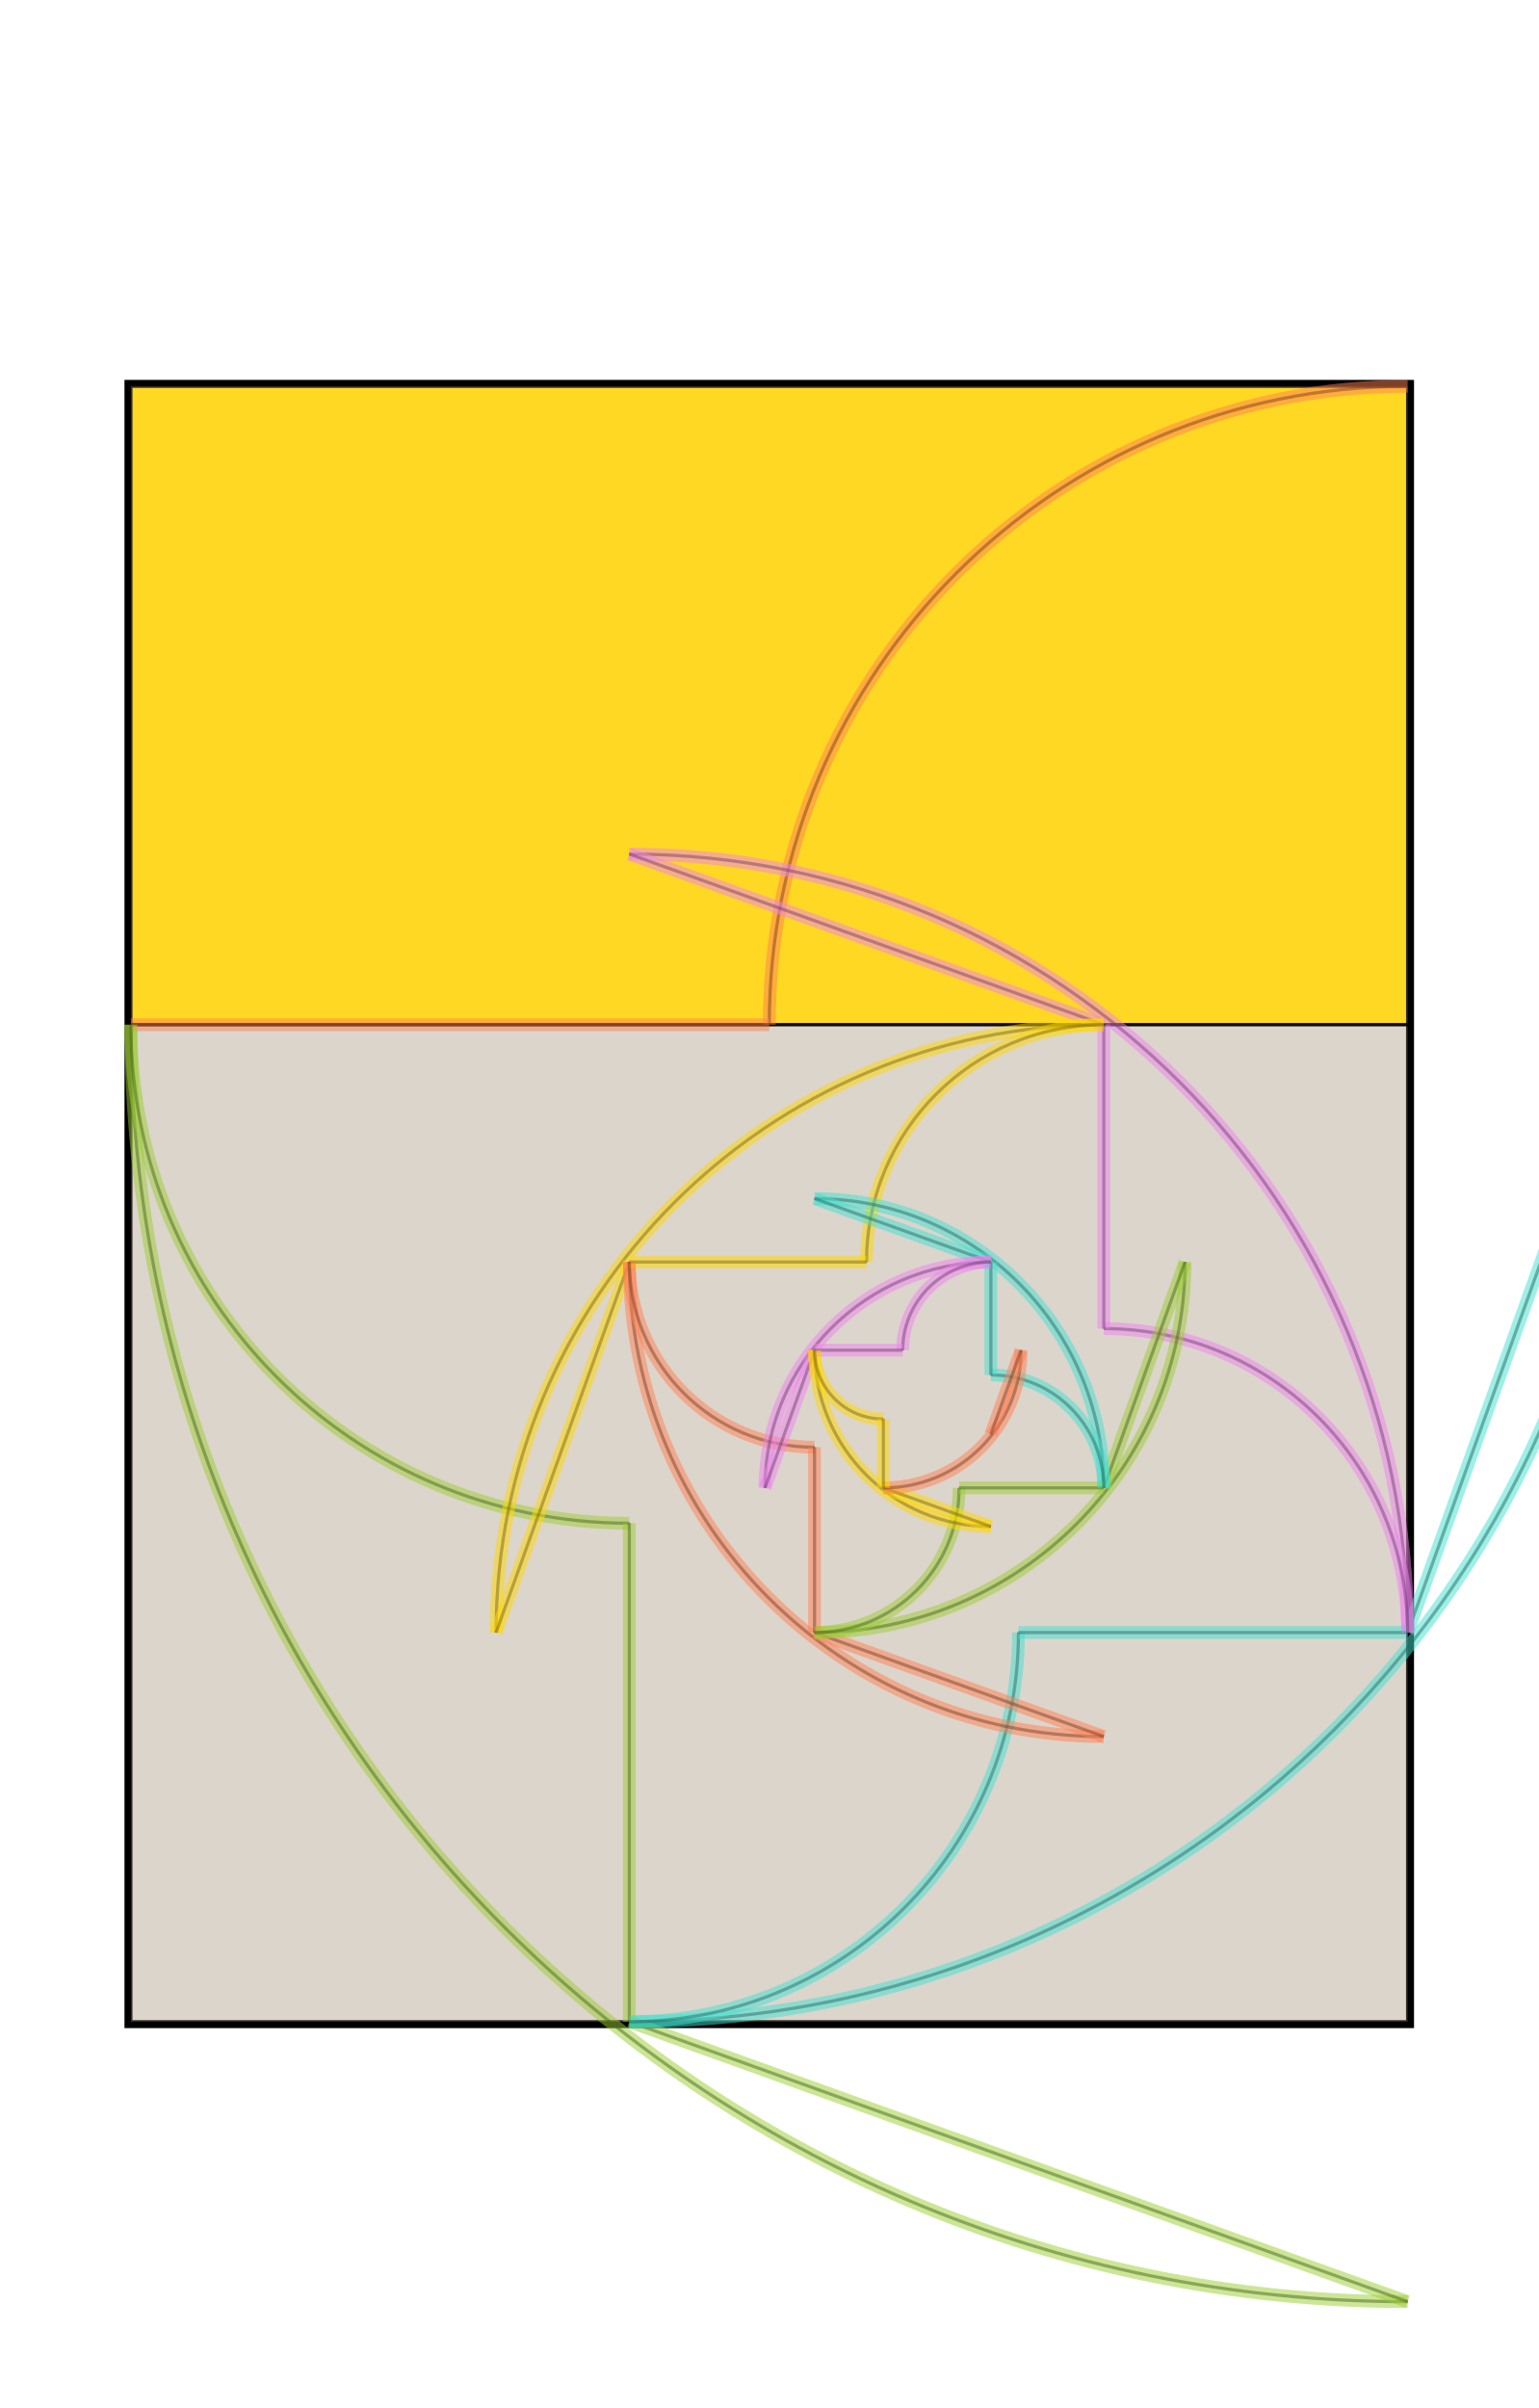
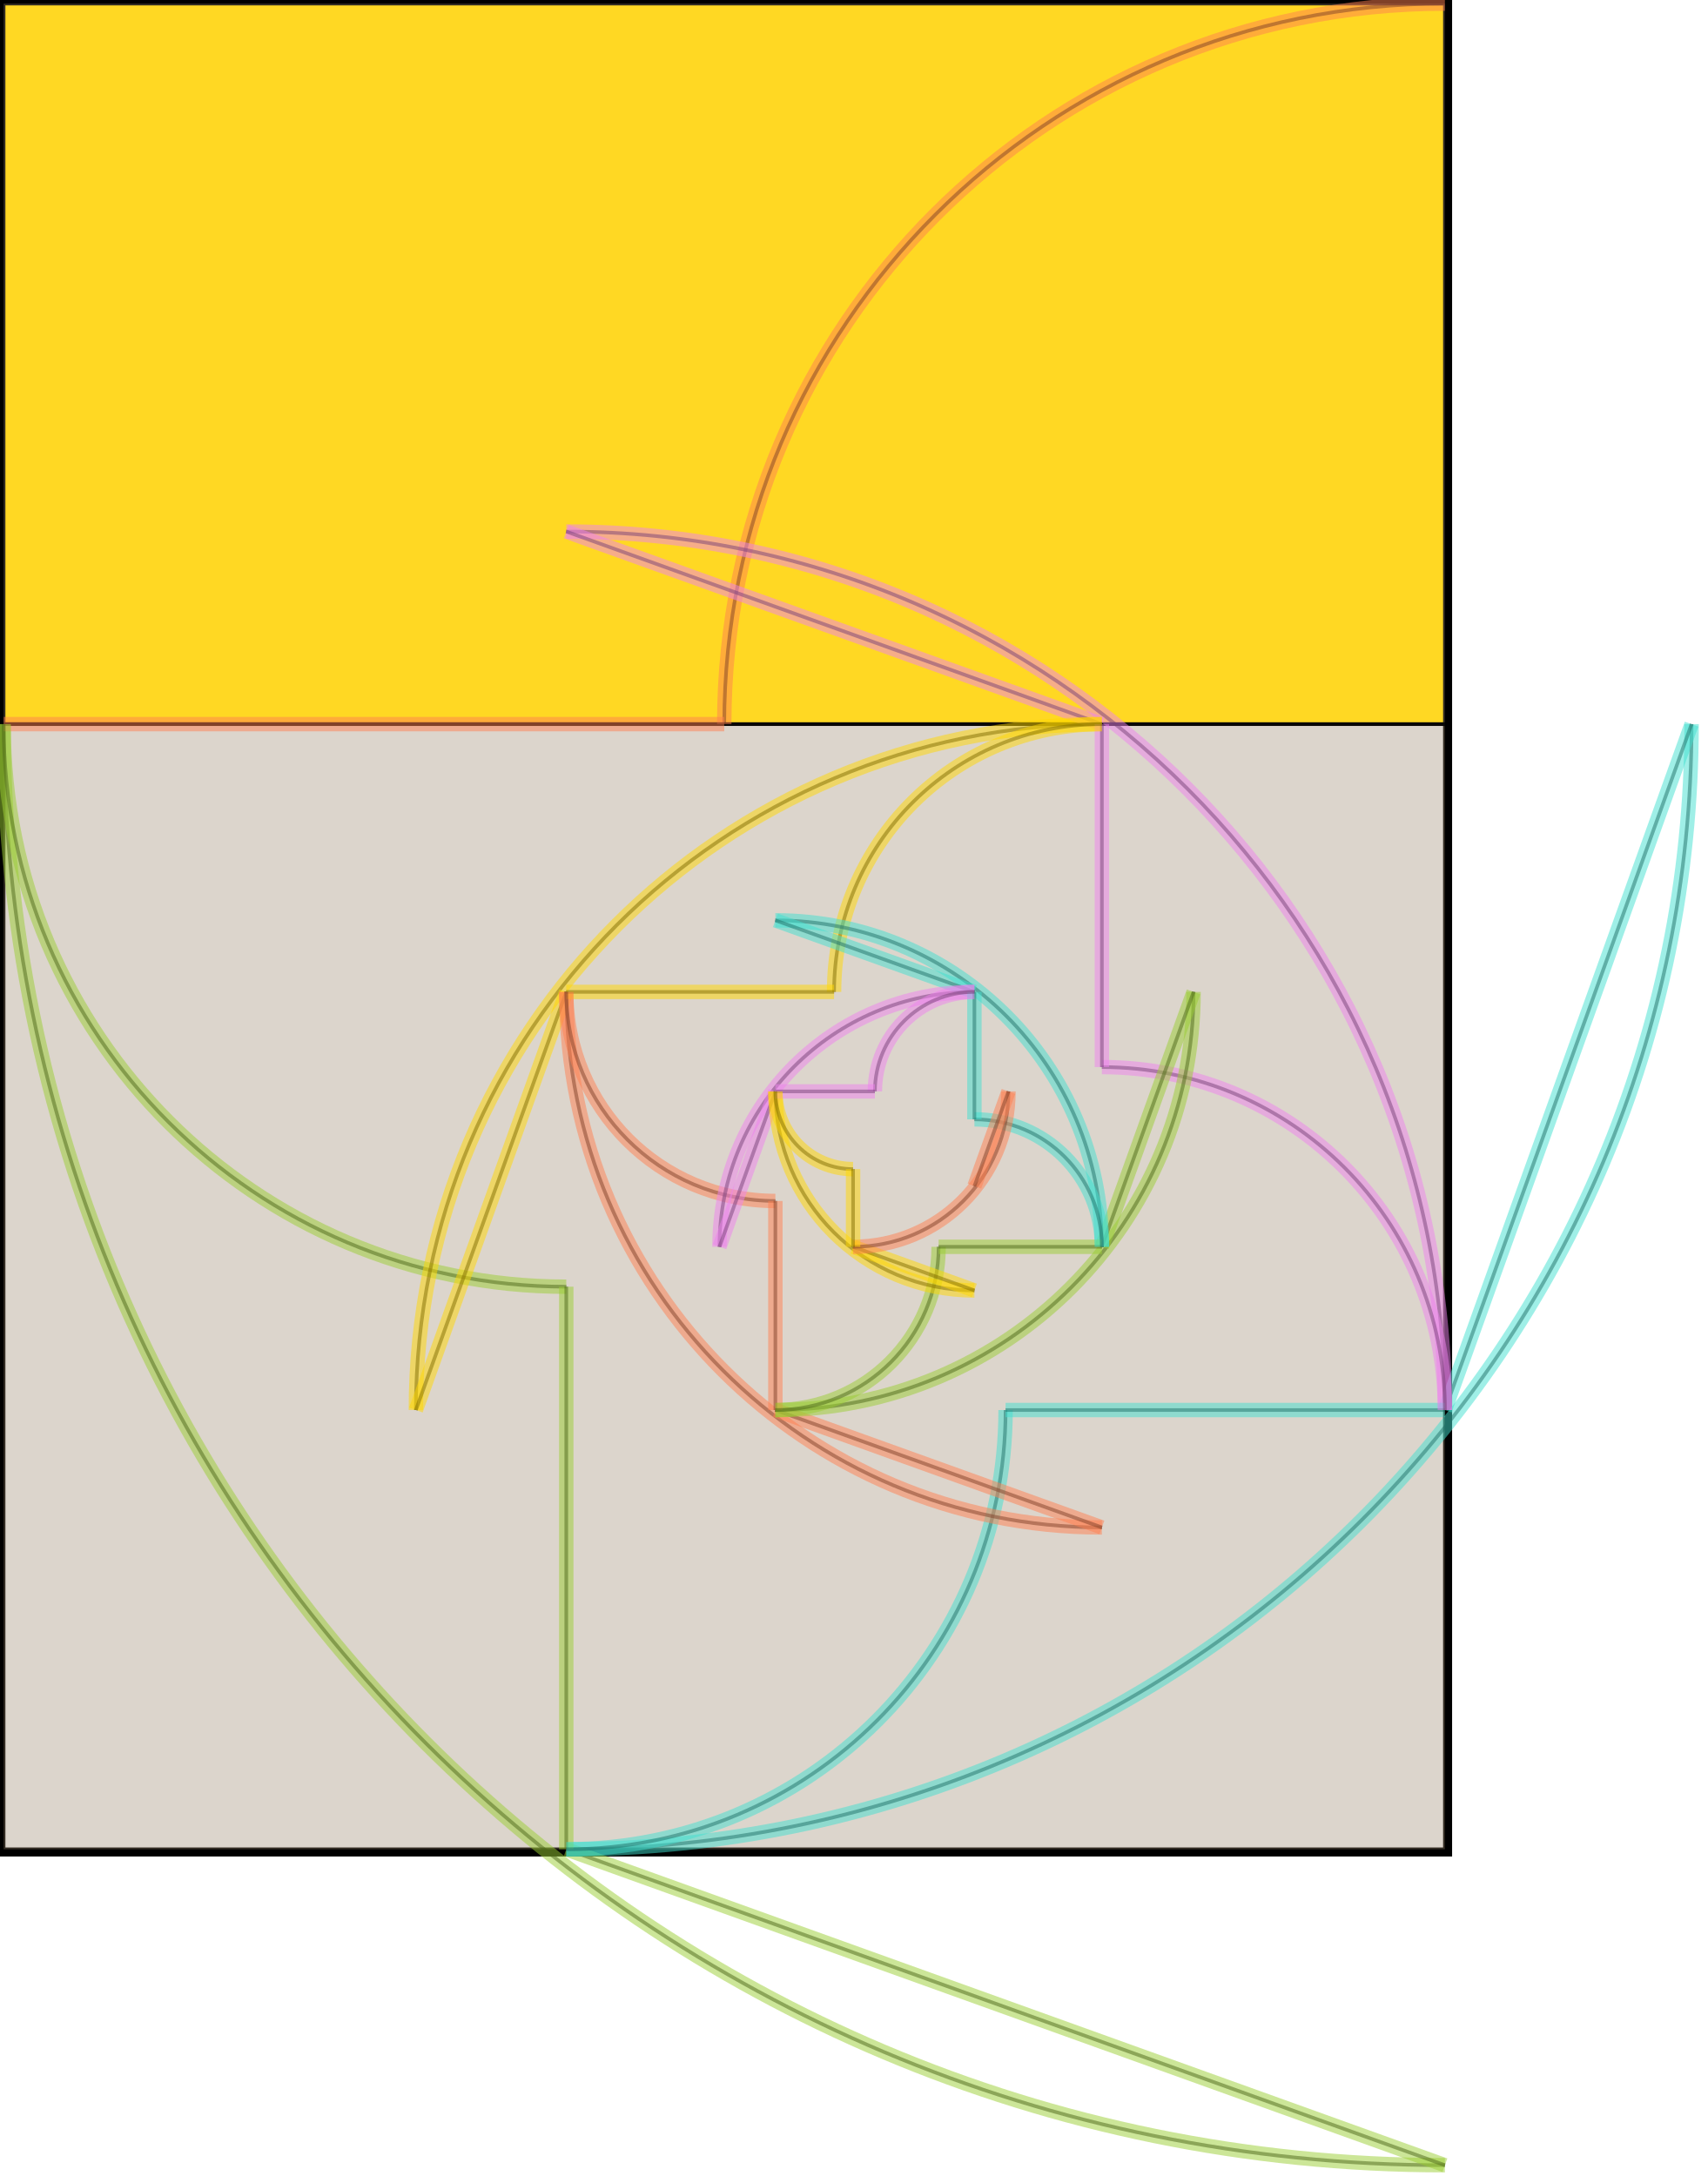
- <svg xmlns="http://www.w3.org/2000/svg" xmlns:xlink="http://www.w3.org/1999/xlink" version="1.1" viewBox="-20 -60 241 377.155" fill="none">
+ <svg xmlns="http://www.w3.org/2000/svg" xmlns:xlink="http://www.w3.org/1999/xlink" version="1.1" viewBox="0 0 237 302" fill="none">
  <rect id="rectangle0" width="201" height="257.155" x="0" y="0" fill="navajowhite" stroke="black" stroke-width="1" />
  <rect id="rectangle11" width="200" height="100" x="0.5" y="0.5" opacity=".8" fill="gold" stroke="black" stroke-width="0.5" />
  <rect id="rectangleCork" width="200" height="156.155" x="0.5" y="100.5" stroke="black" stroke-width="0.5" opacity=".8" fill="lightgrey" />
  <rect id="rectangle1" stroke="black" stroke-width="0.5" opacity=".8" fill="coral" />
  <rect id="rectangle2" stroke="black" stroke-width="0.5" opacity=".8" fill="yellowgreen" />
  <rect id="rectangle3" stroke="black" stroke-width="0.5" opacity=".8" fill="turquoise" />
  <rect id="rectangle4" stroke="black" stroke-width="0.5" opacity=".8" fill="violet" />
  <rect id="rectangle5" stroke="black" stroke-width="0.5" opacity=".8" fill="gold" />
  <rect id="rectangle6" stroke="black" stroke-width="0.5" opacity=".8" fill="coral" />
  <rect id="rectangle7" stroke="black" stroke-width="0.5" opacity=".8" fill="yellowgreen" />
  <rect id="rectangle8" stroke="black" stroke-width="0.5" opacity=".8" fill="turquoise" />
  <rect id="rectangle9" stroke="black" stroke-width="0.5" opacity=".8" fill="violet" />
  <rect id="rectangle10" stroke="black" stroke-width="0.5" opacity=".8" fill="gold" />
  <rect id="rectangle11" stroke="black" stroke-width="0.5" opacity=".8" fill="coral" />
  <rect id="rectangleInfinity" stroke="black" stroke-width="0.5" opacity=".8" fill="lightgrey" />
  <path id="rectangleInfinity1curve1in1" d="M 0.5 100.5    A 200 200    0, 0, 0 200.5 300.5" opacity="0.5" stroke-width="0.5" stroke="black" />
  <path id="rectangleInfinity1curve1" d="M 0.5 100.5    A 200 200    0, 0, 0 200.5 300.5" opacity="0.5" stroke-width="2" stroke="yellowgreen" />
  <path id="rectangleInfinity1line1in1" d="M 200.5 300.5    L 78.578 256.655" opacity="0.5" stroke-width="0.5" stroke="black" />
  <path id="rectangleInfinity1line1" d="M 200.5 300.5    L 78.578 256.655" opacity="0.5" stroke-width="2" stroke="yellowgreen" />
  <path id="rectangle1curve1in1" d="M 200.5 0.5    A 100 100    0, 0, 0 100.5 100.5" opacity="0.5" stroke-width="0.5" stroke="black" />
  <path id="rectangle1curve1" d="M 200.5 0.5    A 100 100    0, 0, 0 100.5 100.5" opacity="0.5" stroke-width="2" stroke="coral" />
  <path id="rectangle1line1in1" d="M 100.5 100.5    L 0.5 100.5" opacity="0.5" stroke-width="0.5" stroke="black" />
  <path id="rectangle1line1" d="M 100.5 100.5    L 0.5 100.5" opacity="0.5" stroke-width="2" stroke="coral" />
  <animate href="#rectangle1" attributeName="width" values="100" begin="rectangle11.click" fill="freeze" />
  <animate href="#rectangle1" attributeName="height" values="200" begin="rectangle11.click" fill="freeze" />
  <animateTransform xlink:href="#rectangle1" attributeName="transform" type="rotate" from="90" to="0" dur="0s" begin="rectangle11.click" fill="freeze" />
  <animateMotion href="#rectangle1" id="rectangle1animate1path1" path="M 200.5 0.5    A 100 100    0, 0, 0 100.5 100.5" rotate="auto-reverse" dur="2.5s" begin="rectangle11.click" fill="freeze" />
  <animateMotion href="#rectangle1" path="M 100.5 100.5    L 0.5 100.5" dur="2.5s" begin="rectangle1animate1path1.end" fill="freeze" />
  <animateTransform xlink:href="#rectangle1" attributeName="transform" type="rotate" from="0" to="-90" dur="0s" begin="rectangle1animate1path1.end" fill="freeze" />
  <animate href="#rectangle1" attributeName="width" from="100" to="78.078" dur="2.5s" begin="rectangle1animate1path1.end" fill="freeze" />
  <animate href="#rectangle1" id="rectangle1animate1" attributeName="height" from="200" to="156.155" dur="2.5s" begin="rectangle1animate1path1.end" fill="freeze" />
  <animate href="#rectangleCork" attributeName="width" values="0" begin="rectangle11.click" fill="freeze" />
  <animate href="#rectangleInfinity" attributeName="width" values="156.155" begin="rectangle11.click" fill="freeze" />
  <animate href="#rectangleInfinity" attributeName="height" values="200" begin="rectangle11.click" fill="freeze" />
  <animateTransform xlink:href="#rectangleInfinity" attributeName="transform" type="scale" values="-1 1" dur="0s" begin="rectangle11.click" fill="freeze" />
  <animateMotion href="#rectangleInfinity" id="rectangle1animate1Infinitypath1" path="M 0.5 100.5    A 200 200    0, 0, 0 200.5 300.5" rotate="auto-reverse" dur="2.5s" begin="rectangle11.click" fill="freeze" />
  <animateMotion href="#rectangleInfinity" path="M 200.5 300.5    L 78.578 256.655" dur="2.5s" begin="rectangle1animate1Infinitypath1.end" fill="freeze" />
  <animateTransform xlink:href="#rectangleInfinity" attributeName="transform" type="scale" values="1 -1" dur="0s" begin="rectangle1animate1Infinitypath1.end" fill="freeze" />
  <animate href="#rectangleInfinity" attributeName="width" from="156.155" to="121.922" dur="2.5s" begin="rectangle1animate1Infinitypath1.end" fill="freeze" />
  <animate href="#rectangleInfinity" id="rectangle1animate1" attributeName="height" from="200" to="156.155" dur="2.5s" begin="rectangle1animate1Infinitypath1.end" fill="freeze" />
  <path id="rectangleInfinity2curve1in1" d="M 78.578 256.655    A 156.155 156.155    0, 0, 0 234.733 100.5" opacity="0.5" stroke-width="0.5" stroke="black" />
  <path id="rectangleInfinity2curve1" d="M 78.578 256.655    A 156.155 156.155    0, 0, 0 234.733 100.5" opacity="0.5" stroke-width="2" stroke="turquoise" />
  <path id="rectangleInfinity2line1in1" d="M 234.733 100.5    L 200.5 195.694" opacity="0.5" stroke-width="0.5" stroke="black" />
  <path id="rectangleInfinity2line1" d="M 234.733 100.5    L 200.5 195.694" opacity="0.5" stroke-width="2" stroke="turquoise" />
  <path id="rectangle2curve1in1" d="M 0.5 100.5    A 78.078 78.078    0, 0, 0 78.578 178.578" opacity="0.5" stroke-width="0.5" stroke="black" />
  <path id="rectangle2curve1" d="M 0.5 100.5    A 78.078 78.078    0, 0, 0 78.578 178.578" opacity="0.5" stroke-width="2" stroke="yellowgreen" />
  <path id="rectangle2line1in1" d="M 78.578 178.578    L 78.578 256.655" opacity="0.5" stroke-width="0.5" stroke="black" />
  <path id="rectangle2line1" d="M 78.578 178.578    L 78.578 256.655" opacity="0.5" stroke-width="2" stroke="yellowgreen" />
  <animate href="#rectangle2" attributeName="width" values="156.155" begin="rectangle1animate1.end" fill="freeze" />
  <animate href="#rectangle2" attributeName="height" values="78.078" begin="rectangle1animate1.end" fill="freeze" />
  <animateTransform xlink:href="#rectangle2" attributeName="transform" type="scale" values="-1 1" dur="0s" begin="rectangle1animate1.end" fill="freeze" />
  <animateMotion href="#rectangle2" id="rectangle2animate2path1" path="M 0.5 100.5    A 78.078 78.078    0, 0, 0 78.578 178.578" rotate="auto-reverse" dur="2.5s" begin="rectangle1animate1.end" fill="freeze" />
  <animateMotion href="#rectangle2" path="M 78.578 178.578    L 78.578 256.655" dur="2.5s" begin="rectangle2animate2path1.end" fill="freeze" />
  <animateTransform xlink:href="#rectangle2" attributeName="transform" type="scale" values="1 -1" dur="0s" begin="rectangle2animate2path1.end" fill="freeze" />
  <animate href="#rectangle2" attributeName="width" from="156.155" to="121.922" dur="2.5s" begin="rectangle2animate2path1.end" fill="freeze" />
  <animate href="#rectangle2" id="rectangle2animate2" attributeName="height" from="78.078" to="60.961" dur="2.5s" begin="rectangle2animate2path1.end" fill="freeze" />
  <animate href="#rectangleInfinity" attributeName="width" values="156.155" begin="rectangle1animate1.end" fill="freeze" />
  <animate href="#rectangleInfinity" attributeName="height" values="121.922" begin="rectangle1animate1.end" fill="freeze" />
  <animateTransform xlink:href="#rectangleInfinity" attributeName="transform" type="rotate" from="90" to="0" dur="0s" begin="rectangle1animate1.end" fill="freeze" />
  <animateMotion href="#rectangleInfinity" id="rectangle2animate2Infinitypath1" path="M 78.578 256.655    A 156.155 156.155    0, 0, 0 234.733 100.5" rotate="auto-reverse" dur="2.5s" begin="rectangle1animate1.end" fill="freeze" />
  <animateMotion href="#rectangleInfinity" path="M 234.733 100.5    L 200.5 195.694" dur="2.5s" begin="rectangle2animate2Infinitypath1.end" fill="freeze" />
  <animateTransform xlink:href="#rectangleInfinity" attributeName="transform" type="scale" values="-1 -1" dur="0s" begin="rectangle2animate2Infinitypath1.end" fill="freeze" />
  <animate href="#rectangleInfinity" attributeName="width" from="156.155" to="121.922" dur="2.5s" begin="rectangle2animate2Infinitypath1.end" fill="freeze" />
  <animate href="#rectangleInfinity" id="rectangle2animate2" attributeName="height" from="121.922" to="95.194" dur="2.5s" begin="rectangle2animate2Infinitypath1.end" fill="freeze" />
  <path id="rectangleInfinity3curve1in1" d="M 200.5 195.694    A 121.922 121.922    0, 0, 0 78.578 73.772" opacity="0.5" stroke-width="0.5" stroke="black" />
  <path id="rectangleInfinity3curve1" d="M 200.5 195.694    A 121.922 121.922    0, 0, 0 78.578 73.772" opacity="0.5" stroke-width="2" stroke="violet" />
  <path id="rectangleInfinity3line1in1" d="M 78.578 73.772    L 152.903 100.5" opacity="0.5" stroke-width="0.5" stroke="black" />
  <path id="rectangleInfinity3line1" d="M 78.578 73.772    L 152.903 100.5" opacity="0.5" stroke-width="2" stroke="violet" />
  <path id="rectangle3curve1in1" d="M 78.578 256.655    A 60.961 60.961    0, 0, 0 139.539 195.694" opacity="0.5" stroke-width="0.5" stroke="black" />
  <path id="rectangle3curve1" d="M 78.578 256.655    A 60.961 60.961    0, 0, 0 139.539 195.694" opacity="0.5" stroke-width="2" stroke="turquoise" />
  <path id="rectangle3line1in1" d="M 139.539 195.694    L 200.5 195.694" opacity="0.5" stroke-width="0.5" stroke="black" />
  <path id="rectangle3line1" d="M 139.539 195.694    L 200.5 195.694" opacity="0.5" stroke-width="2" stroke="turquoise" />
  <animate href="#rectangle3" attributeName="width" values="60.961" begin="rectangle2animate2.end" fill="freeze" />
  <animate href="#rectangle3" attributeName="height" values="121.922" begin="rectangle2animate2.end" fill="freeze" />
  <animateTransform xlink:href="#rectangle3" attributeName="transform" type="rotate" from="90" to="0" dur="0s" begin="rectangle2animate2.end" fill="freeze" />
  <animateMotion href="#rectangle3" id="rectangle3animate3path1" path="M 78.578 256.655    A 60.961 60.961    0, 0, 0 139.539 195.694" rotate="auto-reverse" dur="2.5s" begin="rectangle2animate2.end" fill="freeze" />
  <animateMotion href="#rectangle3" path="M 139.539 195.694    L 200.5 195.694" dur="2.5s" begin="rectangle3animate3path1.end" fill="freeze" />
  <animateTransform xlink:href="#rectangle3" attributeName="transform" type="scale" values="-1 -1" dur="0s" begin="rectangle3animate3path1.end" fill="freeze" />
  <animate href="#rectangle3" attributeName="width" from="60.961" to="47.597" dur="2.5s" begin="rectangle3animate3path1.end" fill="freeze" />
  <animate href="#rectangle3" id="rectangle3animate3" attributeName="height" from="121.922" to="95.194" dur="2.5s" begin="rectangle3animate3path1.end" fill="freeze" />
  <animate href="#rectangleInfinity" attributeName="width" values="95.194" begin="rectangle2animate2.end" fill="freeze" />
  <animate href="#rectangleInfinity" attributeName="height" values="121.922" begin="rectangle2animate2.end" fill="freeze" />
  <animateTransform xlink:href="#rectangleInfinity" attributeName="transform" type="scale" values="-1 1" dur="0s" begin="rectangle2animate2.end" fill="freeze" />
  <animateMotion href="#rectangleInfinity" id="rectangle3animate3Infinitypath1" path="M 200.5 195.694    A 121.922 121.922    0, 0, 0 78.578 73.772" rotate="auto-reverse" dur="2.5s" begin="rectangle2animate2.end" fill="freeze" />
  <animateMotion href="#rectangleInfinity" path="M 78.578 73.772    L 152.903 100.5" dur="2.5s" begin="rectangle3animate3Infinitypath1.end" fill="freeze" />
  <animate href="#rectangleInfinity" attributeName="width" from="95.194" to="74.325" dur="2.5s" begin="rectangle3animate3Infinitypath1.end" fill="freeze" />
  <animate href="#rectangleInfinity" id="rectangle3animate3" attributeName="height" from="121.922" to="95.194" dur="2.5s" begin="rectangle3animate3Infinitypath1.end" fill="freeze" />
  <path id="rectangleInfinity4curve1in1" d="M 152.903 100.5    A 95.194 95.194    0, 0, 0 57.709 195.694" opacity="0.5" stroke-width="0.5" stroke="black" />
  <path id="rectangleInfinity4curve1" d="M 152.903 100.5    A 95.194 95.194    0, 0, 0 57.709 195.694" opacity="0.5" stroke-width="2" stroke="gold" />
  <path id="rectangleInfinity4line1in1" d="M 57.709 195.694    L 78.578 137.663" opacity="0.5" stroke-width="0.5" stroke="black" />
  <path id="rectangleInfinity4line1" d="M 57.709 195.694    L 78.578 137.663" opacity="0.5" stroke-width="2" stroke="gold" />
  <path id="rectangle4curve1in1" d="M 200.5 195.694    A 47.597 47.597    0, 0, 0 152.903 148.097" opacity="0.5" stroke-width="0.5" stroke="black" />
  <path id="rectangle4curve1" d="M 200.5 195.694    A 47.597 47.597    0, 0, 0 152.903 148.097" opacity="0.5" stroke-width="2" stroke="violet" />
  <path id="rectangle4line1in1" d="M 152.903 148.097    L 152.903 100.5" opacity="0.5" stroke-width="0.5" stroke="black" />
  <path id="rectangle4line1" d="M 152.903 148.097    L 152.903 100.5" opacity="0.5" stroke-width="2" stroke="violet" />
  <animate href="#rectangle4" attributeName="width" values="95.194" begin="rectangle3animate3.end" fill="freeze" />
  <animate href="#rectangle4" attributeName="height" values="47.597" begin="rectangle3animate3.end" fill="freeze" />
  <animateTransform xlink:href="#rectangle4" attributeName="transform" type="scale" values="-1 1" dur="0s" begin="rectangle3animate3.end" fill="freeze" />
  <animateMotion href="#rectangle4" id="rectangle4animate4path1" path="M 200.5 195.694    A 47.597 47.597    0, 0, 0 152.903 148.097" rotate="auto-reverse" dur="2.5s" begin="rectangle3animate3.end" fill="freeze" />
  <animateMotion href="#rectangle4" path="M 152.903 148.097    L 152.903 100.5" dur="2.5s" begin="rectangle4animate4path1.end" fill="freeze" />
  <animate href="#rectangle4" attributeName="width" from="95.194" to="74.325" dur="2.5s" begin="rectangle4animate4path1.end" fill="freeze" />
  <animate href="#rectangle4" id="rectangle4animate4" attributeName="height" from="47.597" to="37.163" dur="2.5s" begin="rectangle4animate4path1.end" fill="freeze" />
  <animate href="#rectangleInfinity" attributeName="width" values="95.194" begin="rectangle3animate3.end" fill="freeze" />
  <animate href="#rectangleInfinity" attributeName="height" values="74.325" begin="rectangle3animate3.end" fill="freeze" />
  <animateTransform xlink:href="#rectangleInfinity" attributeName="transform" type="rotate" from="90" to="0" dur="0s" begin="rectangle3animate3.end" fill="freeze" />
  <animateMotion href="#rectangleInfinity" id="rectangle4animate4Infinitypath1" path="M 152.903 100.5    A 95.194 95.194    0, 0, 0 57.709 195.694" rotate="auto-reverse" dur="2.5s" begin="rectangle3animate3.end" fill="freeze" />
  <animateMotion href="#rectangleInfinity" path="M 57.709 195.694    L 78.578 137.663" dur="2.5s" begin="rectangle4animate4Infinitypath1.end" fill="freeze" />
  <animateTransform xlink:href="#rectangleInfinity" attributeName="transform" type="rotate" from="0" to="-90" dur="0s" begin="rectangle4animate4Infinitypath1.end" fill="freeze" />
  <animate href="#rectangleInfinity" attributeName="width" from="95.194" to="74.325" dur="2.5s" begin="rectangle4animate4Infinitypath1.end" fill="freeze" />
  <animate href="#rectangleInfinity" id="rectangle4animate4" attributeName="height" from="74.325" to="58.031" dur="2.5s" begin="rectangle4animate4Infinitypath1.end" fill="freeze" />
  <path id="rectangleInfinity5curve1in1" d="M 78.578 137.663    A 74.325 74.325    0, 0, 0 152.903 211.988" opacity="0.5" stroke-width="0.5" stroke="black" />
  <path id="rectangleInfinity5curve1" d="M 78.578 137.663    A 74.325 74.325    0, 0, 0 152.903 211.988" opacity="0.5" stroke-width="2" stroke="coral" />
  <path id="rectangleInfinity5line1in1" d="M 152.903 211.988    L 107.593 195.694" opacity="0.5" stroke-width="0.5" stroke="black" />
  <path id="rectangleInfinity5line1" d="M 152.903 211.988    L 107.593 195.694" opacity="0.5" stroke-width="2" stroke="coral" />
  <path id="rectangle5curve1in1" d="M 152.903 100.5    A 37.163 37.163    0, 0, 0 115.74 137.663" opacity="0.5" stroke-width="0.5" stroke="black" />
  <path id="rectangle5curve1" d="M 152.903 100.5    A 37.163 37.163    0, 0, 0 115.74 137.663" opacity="0.5" stroke-width="2" stroke="gold" />
  <path id="rectangle5line1in1" d="M 115.74 137.663    L 78.578 137.663" opacity="0.5" stroke-width="0.5" stroke="black" />
  <path id="rectangle5line1" d="M 115.74 137.663    L 78.578 137.663" opacity="0.5" stroke-width="2" stroke="gold" />
  <animate href="#rectangle5" attributeName="width" values="37.163" begin="rectangle4animate4.end" fill="freeze" />
  <animate href="#rectangle5" attributeName="height" values="74.325" begin="rectangle4animate4.end" fill="freeze" />
  <animateTransform xlink:href="#rectangle5" attributeName="transform" type="rotate" from="90" to="0" dur="0s" begin="rectangle4animate4.end" fill="freeze" />
  <animateMotion href="#rectangle5" id="rectangle5animate5path1" path="M 152.903 100.5    A 37.163 37.163    0, 0, 0 115.74 137.663" rotate="auto-reverse" dur="2.5s" begin="rectangle4animate4.end" fill="freeze" />
  <animateMotion href="#rectangle5" path="M 115.74 137.663    L 78.578 137.663" dur="2.5s" begin="rectangle5animate5path1.end" fill="freeze" />
  <animateTransform xlink:href="#rectangle5" attributeName="transform" type="rotate" from="0" to="-90" dur="0s" begin="rectangle5animate5path1.end" fill="freeze" />
  <animate href="#rectangle5" attributeName="width" from="37.163" to="29.016" dur="2.5s" begin="rectangle5animate5path1.end" fill="freeze" />
  <animate href="#rectangle5" id="rectangle5animate5" attributeName="height" from="74.325" to="58.031" dur="2.5s" begin="rectangle5animate5path1.end" fill="freeze" />
  <animate href="#rectangleInfinity" attributeName="width" values="58.031" begin="rectangle4animate4.end" fill="freeze" />
  <animate href="#rectangleInfinity" attributeName="height" values="74.325" begin="rectangle4animate4.end" fill="freeze" />
  <animateTransform xlink:href="#rectangleInfinity" attributeName="transform" type="scale" values="-1 1" dur="0s" begin="rectangle4animate4.end" fill="freeze" />
  <animateMotion href="#rectangleInfinity" id="rectangle5animate5Infinitypath1" path="M 78.578 137.663    A 74.325 74.325    0, 0, 0 152.903 211.988" rotate="auto-reverse" dur="2.5s" begin="rectangle4animate4.end" fill="freeze" />
  <animateMotion href="#rectangleInfinity" path="M 152.903 211.988    L 107.593 195.694" dur="2.5s" begin="rectangle5animate5Infinitypath1.end" fill="freeze" />
  <animateTransform xlink:href="#rectangleInfinity" attributeName="transform" type="scale" values="1 -1" dur="0s" begin="rectangle5animate5Infinitypath1.end" fill="freeze" />
  <animate href="#rectangleInfinity" attributeName="width" from="58.031" to="45.31" dur="2.5s" begin="rectangle5animate5Infinitypath1.end" fill="freeze" />
  <animate href="#rectangleInfinity" id="rectangle5animate5" attributeName="height" from="74.325" to="58.031" dur="2.5s" begin="rectangle5animate5Infinitypath1.end" fill="freeze" />
  <path id="rectangleInfinity6curve1in1" d="M 107.593 195.694    A 58.031 58.031    0, 0, 0 165.625 137.663" opacity="0.5" stroke-width="0.5" stroke="black" />
  <path id="rectangleInfinity6curve1" d="M 107.593 195.694    A 58.031 58.031    0, 0, 0 165.625 137.663" opacity="0.5" stroke-width="2" stroke="yellowgreen" />
  <path id="rectangleInfinity6line1in1" d="M 165.625 137.663    L 152.903 173.039" opacity="0.5" stroke-width="0.5" stroke="black" />
  <path id="rectangleInfinity6line1" d="M 165.625 137.663    L 152.903 173.039" opacity="0.5" stroke-width="2" stroke="yellowgreen" />
  <path id="rectangle6curve1in1" d="M 78.578 137.663    A 29.016 29.016    0, 0, 0 107.593 166.678" opacity="0.5" stroke-width="0.5" stroke="black" />
  <path id="rectangle6curve1" d="M 78.578 137.663    A 29.016 29.016    0, 0, 0 107.593 166.678" opacity="0.5" stroke-width="2" stroke="coral" />
  <path id="rectangle6line1in1" d="M 107.593 166.678    L 107.593 195.694" opacity="0.5" stroke-width="0.5" stroke="black" />
  <path id="rectangle6line1" d="M 107.593 166.678    L 107.593 195.694" opacity="0.5" stroke-width="2" stroke="coral" />
  <animate href="#rectangle6" attributeName="width" values="58.031" begin="rectangle5animate5.end" fill="freeze" />
  <animate href="#rectangle6" attributeName="height" values="29.016" begin="rectangle5animate5.end" fill="freeze" />
  <animateTransform xlink:href="#rectangle6" attributeName="transform" type="scale" values="-1 1" dur="0s" begin="rectangle5animate5.end" fill="freeze" />
  <animateMotion href="#rectangle6" id="rectangle6animate6path1" path="M 78.578 137.663    A 29.016 29.016    0, 0, 0 107.593 166.678" rotate="auto-reverse" dur="2.5s" begin="rectangle5animate5.end" fill="freeze" />
  <animateMotion href="#rectangle6" path="M 107.593 166.678    L 107.593 195.694" dur="2.5s" begin="rectangle6animate6path1.end" fill="freeze" />
  <animateTransform xlink:href="#rectangle6" attributeName="transform" type="scale" values="1 -1" dur="0s" begin="rectangle6animate6path1.end" fill="freeze" />
  <animate href="#rectangle6" attributeName="width" from="58.031" to="45.31" dur="2.5s" begin="rectangle6animate6path1.end" fill="freeze" />
  <animate href="#rectangle6" id="rectangle6animate6" attributeName="height" from="29.016" to="22.655" dur="2.5s" begin="rectangle6animate6path1.end" fill="freeze" />
  <animate href="#rectangleInfinity" attributeName="width" values="58.031" begin="rectangle5animate5.end" fill="freeze" />
  <animate href="#rectangleInfinity" attributeName="height" values="45.31" begin="rectangle5animate5.end" fill="freeze" />
  <animateTransform xlink:href="#rectangleInfinity" attributeName="transform" type="rotate" from="90" to="0" dur="0s" begin="rectangle5animate5.end" fill="freeze" />
  <animateMotion href="#rectangleInfinity" id="rectangle6animate6Infinitypath1" path="M 107.593 195.694    A 58.031 58.031    0, 0, 0 165.625 137.663" rotate="auto-reverse" dur="2.5s" begin="rectangle5animate5.end" fill="freeze" />
  <animateMotion href="#rectangleInfinity" path="M 165.625 137.663    L 152.903 173.039" dur="2.5s" begin="rectangle6animate6Infinitypath1.end" fill="freeze" />
  <animateTransform xlink:href="#rectangleInfinity" attributeName="transform" type="scale" values="-1 -1" dur="0s" begin="rectangle6animate6Infinitypath1.end" fill="freeze" />
  <animate href="#rectangleInfinity" attributeName="width" from="58.031" to="45.31" dur="2.5s" begin="rectangle6animate6Infinitypath1.end" fill="freeze" />
  <animate href="#rectangleInfinity" id="rectangle6animate6" attributeName="height" from="45.31" to="35.377" dur="2.5s" begin="rectangle6animate6Infinitypath1.end" fill="freeze" />
  <path id="rectangleInfinity7curve1in1" d="M 152.903 173.039    A 45.31 45.31    0, 0, 0 107.593 127.73" opacity="0.5" stroke-width="0.5" stroke="black" />
  <path id="rectangleInfinity7curve1" d="M 152.903 173.039    A 45.31 45.31    0, 0, 0 107.593 127.73" opacity="0.5" stroke-width="2" stroke="turquoise" />
  <path id="rectangleInfinity7line1in1" d="M 107.593 127.73    L 135.215 137.663" opacity="0.5" stroke-width="0.5" stroke="black" />
  <path id="rectangleInfinity7line1" d="M 107.593 127.73    L 135.215 137.663" opacity="0.5" stroke-width="2" stroke="turquoise" />
  <path id="rectangle7curve1in1" d="M 107.593 195.694    A 22.655 22.655    0, 0, 0 130.248 173.039" opacity="0.5" stroke-width="0.5" stroke="black" />
  <path id="rectangle7curve1" d="M 107.593 195.694    A 22.655 22.655    0, 0, 0 130.248 173.039" opacity="0.5" stroke-width="2" stroke="yellowgreen" />
  <path id="rectangle7line1in1" d="M 130.248 173.039    L 152.903 173.039" opacity="0.5" stroke-width="0.5" stroke="black" />
  <path id="rectangle7line1" d="M 130.248 173.039    L 152.903 173.039" opacity="0.5" stroke-width="2" stroke="yellowgreen" />
  <animate href="#rectangle7" attributeName="width" values="22.655" begin="rectangle6animate6.end" fill="freeze" />
  <animate href="#rectangle7" attributeName="height" values="45.31" begin="rectangle6animate6.end" fill="freeze" />
  <animateTransform xlink:href="#rectangle7" attributeName="transform" type="rotate" from="90" to="0" dur="0s" begin="rectangle6animate6.end" fill="freeze" />
  <animateMotion href="#rectangle7" id="rectangle7animate7path1" path="M 107.593 195.694    A 22.655 22.655    0, 0, 0 130.248 173.039" rotate="auto-reverse" dur="2.5s" begin="rectangle6animate6.end" fill="freeze" />
  <animateMotion href="#rectangle7" path="M 130.248 173.039    L 152.903 173.039" dur="2.5s" begin="rectangle7animate7path1.end" fill="freeze" />
  <animateTransform xlink:href="#rectangle7" attributeName="transform" type="scale" values="-1 -1" dur="0s" begin="rectangle7animate7path1.end" fill="freeze" />
  <animate href="#rectangle7" attributeName="width" from="22.655" to="17.688" dur="2.5s" begin="rectangle7animate7path1.end" fill="freeze" />
  <animate href="#rectangle7" id="rectangle7animate7" attributeName="height" from="45.31" to="35.377" dur="2.5s" begin="rectangle7animate7path1.end" fill="freeze" />
  <animate href="#rectangleInfinity" attributeName="width" values="35.377" begin="rectangle6animate6.end" fill="freeze" />
  <animate href="#rectangleInfinity" attributeName="height" values="45.31" begin="rectangle6animate6.end" fill="freeze" />
  <animateTransform xlink:href="#rectangleInfinity" attributeName="transform" type="scale" values="-1 1" dur="0s" begin="rectangle6animate6.end" fill="freeze" />
  <animateMotion href="#rectangleInfinity" id="rectangle7animate7Infinitypath1" path="M 152.903 173.039    A 45.31 45.31    0, 0, 0 107.593 127.73" rotate="auto-reverse" dur="2.5s" begin="rectangle6animate6.end" fill="freeze" />
  <animateMotion href="#rectangleInfinity" path="M 107.593 127.73    L 135.215 137.663" dur="2.5s" begin="rectangle7animate7Infinitypath1.end" fill="freeze" />
  <animate href="#rectangleInfinity" attributeName="width" from="35.377" to="27.621" dur="2.5s" begin="rectangle7animate7Infinitypath1.end" fill="freeze" />
  <animate href="#rectangleInfinity" id="rectangle7animate7" attributeName="height" from="45.31" to="35.377" dur="2.5s" begin="rectangle7animate7Infinitypath1.end" fill="freeze" />
  <path id="rectangleInfinity8curve1in1" d="M 135.215 137.663    A 35.377 35.377    0, 0, 0 99.838 173.039" opacity="0.5" stroke-width="0.5" stroke="black" />
  <path id="rectangleInfinity8curve1" d="M 135.215 137.663    A 35.377 35.377    0, 0, 0 99.838 173.039" opacity="0.5" stroke-width="2" stroke="violet" />
  <path id="rectangleInfinity8line1in1" d="M 99.838 173.039    L 107.593 151.473" opacity="0.5" stroke-width="0.5" stroke="black" />
  <path id="rectangleInfinity8line1" d="M 99.838 173.039    L 107.593 151.473" opacity="0.5" stroke-width="2" stroke="violet" />
  <path id="rectangle8curve1in1" d="M 152.903 173.039    A 17.688 17.688    0, 0, 0 135.215 155.351" opacity="0.5" stroke-width="0.5" stroke="black" />
  <path id="rectangle8curve1" d="M 152.903 173.039    A 17.688 17.688    0, 0, 0 135.215 155.351" opacity="0.5" stroke-width="2" stroke="turquoise" />
  <path id="rectangle8line1in1" d="M 135.215 155.351    L 135.215 137.663" opacity="0.5" stroke-width="0.5" stroke="black" />
  <path id="rectangle8line1" d="M 135.215 155.351    L 135.215 137.663" opacity="0.5" stroke-width="2" stroke="turquoise" />
  <animate href="#rectangle8" attributeName="width" values="35.377" begin="rectangle7animate7.end" fill="freeze" />
  <animate href="#rectangle8" attributeName="height" values="17.688" begin="rectangle7animate7.end" fill="freeze" />
  <animateTransform xlink:href="#rectangle8" attributeName="transform" type="scale" values="-1 1" dur="0s" begin="rectangle7animate7.end" fill="freeze" />
  <animateMotion href="#rectangle8" id="rectangle8animate8path1" path="M 152.903 173.039    A 17.688 17.688    0, 0, 0 135.215 155.351" rotate="auto-reverse" dur="2.5s" begin="rectangle7animate7.end" fill="freeze" />
  <animateMotion href="#rectangle8" path="M 135.215 155.351    L 135.215 137.663" dur="2.5s" begin="rectangle8animate8path1.end" fill="freeze" />
  <animate href="#rectangle8" attributeName="width" from="35.377" to="27.621" dur="2.5s" begin="rectangle8animate8path1.end" fill="freeze" />
  <animate href="#rectangle8" id="rectangle8animate8" attributeName="height" from="17.688" to="13.811" dur="2.5s" begin="rectangle8animate8path1.end" fill="freeze" />
  <animate href="#rectangleInfinity" attributeName="width" values="35.377" begin="rectangle7animate7.end" fill="freeze" />
  <animate href="#rectangleInfinity" attributeName="height" values="27.621" begin="rectangle7animate7.end" fill="freeze" />
  <animateTransform xlink:href="#rectangleInfinity" attributeName="transform" type="rotate" from="90" to="0" dur="0s" begin="rectangle7animate7.end" fill="freeze" />
  <animateMotion href="#rectangleInfinity" id="rectangle8animate8Infinitypath1" path="M 135.215 137.663    A 35.377 35.377    0, 0, 0 99.838 173.039" rotate="auto-reverse" dur="2.5s" begin="rectangle7animate7.end" fill="freeze" />
  <animateMotion href="#rectangleInfinity" path="M 99.838 173.039    L 107.593 151.473" dur="2.5s" begin="rectangle8animate8Infinitypath1.end" fill="freeze" />
  <animateTransform xlink:href="#rectangleInfinity" attributeName="transform" type="rotate" from="0" to="-90" dur="0s" begin="rectangle8animate8Infinitypath1.end" fill="freeze" />
  <animate href="#rectangleInfinity" attributeName="width" from="35.377" to="27.621" dur="2.5s" begin="rectangle8animate8Infinitypath1.end" fill="freeze" />
  <animate href="#rectangleInfinity" id="rectangle8animate8" attributeName="height" from="27.621" to="21.566" dur="2.5s" begin="rectangle8animate8Infinitypath1.end" fill="freeze" />
  <path id="rectangleInfinity9curve1in1" d="M 107.593 151.473    A 27.621 27.621    0, 0, 0 135.215 179.095" opacity="0.5" stroke-width="0.5" stroke="black" />
  <path id="rectangleInfinity9curve1" d="M 107.593 151.473    A 27.621 27.621    0, 0, 0 135.215 179.095" opacity="0.5" stroke-width="2" stroke="gold" />
  <path id="rectangleInfinity9line1in1" d="M 135.215 179.095    L 118.376 173.039" opacity="0.5" stroke-width="0.5" stroke="black" />
  <path id="rectangleInfinity9line1" d="M 135.215 179.095    L 118.376 173.039" opacity="0.5" stroke-width="2" stroke="gold" />
  <path id="rectangle9curve1in1" d="M 135.215 137.663    A 13.811 13.811    0, 0, 0 121.404 151.473" opacity="0.5" stroke-width="0.5" stroke="black" />
  <path id="rectangle9curve1" d="M 135.215 137.663    A 13.811 13.811    0, 0, 0 121.404 151.473" opacity="0.5" stroke-width="2" stroke="violet" />
  <path id="rectangle9line1in1" d="M 121.404 151.473    L 107.593 151.473" opacity="0.5" stroke-width="0.5" stroke="black" />
  <path id="rectangle9line1" d="M 121.404 151.473    L 107.593 151.473" opacity="0.5" stroke-width="2" stroke="violet" />
  <animate href="#rectangle9" attributeName="width" values="13.811" begin="rectangle8animate8.end" fill="freeze" />
  <animate href="#rectangle9" attributeName="height" values="27.621" begin="rectangle8animate8.end" fill="freeze" />
  <animateTransform xlink:href="#rectangle9" attributeName="transform" type="rotate" from="90" to="0" dur="0s" begin="rectangle8animate8.end" fill="freeze" />
  <animateMotion href="#rectangle9" id="rectangle9animate9path1" path="M 135.215 137.663    A 13.811 13.811    0, 0, 0 121.404 151.473" rotate="auto-reverse" dur="2.5s" begin="rectangle8animate8.end" fill="freeze" />
  <animateMotion href="#rectangle9" path="M 121.404 151.473    L 107.593 151.473" dur="2.5s" begin="rectangle9animate9path1.end" fill="freeze" />
  <animateTransform xlink:href="#rectangle9" attributeName="transform" type="rotate" from="0" to="-90" dur="0s" begin="rectangle9animate9path1.end" fill="freeze" />
  <animate href="#rectangle9" attributeName="width" from="13.811" to="10.783" dur="2.5s" begin="rectangle9animate9path1.end" fill="freeze" />
  <animate href="#rectangle9" id="rectangle9animate9" attributeName="height" from="27.621" to="21.566" dur="2.5s" begin="rectangle9animate9path1.end" fill="freeze" />
  <animate href="#rectangleInfinity" attributeName="width" values="21.566" begin="rectangle8animate8.end" fill="freeze" />
  <animate href="#rectangleInfinity" attributeName="height" values="27.621" begin="rectangle8animate8.end" fill="freeze" />
  <animateTransform xlink:href="#rectangleInfinity" attributeName="transform" type="scale" values="-1 1" dur="0s" begin="rectangle8animate8.end" fill="freeze" />
  <animateMotion href="#rectangleInfinity" id="rectangle9animate9Infinitypath1" path="M 107.593 151.473    A 27.621 27.621    0, 0, 0 135.215 179.095" rotate="auto-reverse" dur="2.5s" begin="rectangle8animate8.end" fill="freeze" />
  <animateMotion href="#rectangleInfinity" path="M 135.215 179.095    L 118.376 173.039" dur="2.5s" begin="rectangle9animate9Infinitypath1.end" fill="freeze" />
  <animateTransform xlink:href="#rectangleInfinity" attributeName="transform" type="scale" values="1 -1" dur="0s" begin="rectangle9animate9Infinitypath1.end" fill="freeze" />
  <animate href="#rectangleInfinity" attributeName="width" from="21.566" to="16.838" dur="2.5s" begin="rectangle9animate9Infinitypath1.end" fill="freeze" />
  <animate href="#rectangleInfinity" id="rectangle9animate9" attributeName="height" from="27.621" to="21.566" dur="2.5s" begin="rectangle9animate9Infinitypath1.end" fill="freeze" />
  <path id="rectangleInfinity10curve1in1" d="M 118.376 173.039    A 21.566 21.566    0, 0, 0 139.942 151.473" opacity="0.5" stroke-width="0.5" stroke="black" />
  <path id="rectangleInfinity10curve1" d="M 118.376 173.039    A 21.566 21.566    0, 0, 0 139.942 151.473" opacity="0.5" stroke-width="2" stroke="coral" />
  <path id="rectangleInfinity10line1in1" d="M 139.942 151.473    L 135.215 164.62" opacity="0.5" stroke-width="0.5" stroke="black" />
  <path id="rectangleInfinity10line1" d="M 139.942 151.473    L 135.215 164.62" opacity="0.5" stroke-width="2" stroke="coral" />
  <path id="rectangle10curve1in1" d="M 107.593 151.473    A 10.783 10.783    0, 0, 0 118.376 162.256" opacity="0.5" stroke-width="0.5" stroke="black" />
  <path id="rectangle10curve1" d="M 107.593 151.473    A 10.783 10.783    0, 0, 0 118.376 162.256" opacity="0.5" stroke-width="2" stroke="gold" />
  <path id="rectangle10line1in1" d="M 118.376 162.256    L 118.376 173.039" opacity="0.5" stroke-width="0.5" stroke="black" />
  <path id="rectangle10line1" d="M 118.376 162.256    L 118.376 173.039" opacity="0.5" stroke-width="2" stroke="gold" />
  <animate href="#rectangle10" attributeName="width" values="21.566" begin="rectangle9animate9.end" fill="freeze" />
  <animate href="#rectangle10" attributeName="height" values="10.783" begin="rectangle9animate9.end" fill="freeze" />
  <animateTransform xlink:href="#rectangle10" attributeName="transform" type="scale" values="-1 1" dur="0s" begin="rectangle9animate9.end" fill="freeze" />
  <animateMotion href="#rectangle10" id="rectangle10animate10path1" path="M 107.593 151.473    A 10.783 10.783    0, 0, 0 118.376 162.256" rotate="auto-reverse" dur="2.5s" begin="rectangle9animate9.end" fill="freeze" />
  <animateMotion href="#rectangle10" path="M 118.376 162.256    L 118.376 173.039" dur="2.5s" begin="rectangle10animate10path1.end" fill="freeze" />
  <animateTransform xlink:href="#rectangle10" attributeName="transform" type="scale" values="1 -1" dur="0s" begin="rectangle10animate10path1.end" fill="freeze" />
  <animate href="#rectangle10" attributeName="width" from="21.566" to="16.838" dur="2.5s" begin="rectangle10animate10path1.end" fill="freeze" />
  <animate href="#rectangle10" id="rectangle10animate10" attributeName="height" from="10.783" to="8.419" dur="2.5s" begin="rectangle10animate10path1.end" fill="freeze" />
  <animate href="#rectangleInfinity" attributeName="width" values="21.566" begin="rectangle9animate9.end" fill="freeze" />
  <animate href="#rectangleInfinity" attributeName="height" values="16.838" begin="rectangle9animate9.end" fill="freeze" />
  <animateTransform xlink:href="#rectangleInfinity" attributeName="transform" type="rotate" from="90" to="0" dur="0s" begin="rectangle9animate9.end" fill="freeze" />
  <animateMotion href="#rectangleInfinity" id="rectangle10animate10Infinitypath1" path="M 118.376 173.039    A 21.566 21.566    0, 0, 0 139.942 151.473" rotate="auto-reverse" dur="2.5s" begin="rectangle9animate9.end" fill="freeze" />
  <animateMotion href="#rectangleInfinity" path="M 139.942 151.473    L 135.215 164.62" dur="2.5s" begin="rectangle10animate10Infinitypath1.end" fill="freeze" />
  <animateTransform xlink:href="#rectangleInfinity" attributeName="transform" type="scale" values="-1 -1" dur="0s" begin="rectangle10animate10Infinitypath1.end" fill="freeze" />
  <animate href="#rectangleInfinity" attributeName="width" from="21.566" to="16.838" dur="2.5s" begin="rectangle10animate10Infinitypath1.end" fill="freeze" />
  <animate href="#rectangleInfinity" id="rectangle10animate10" attributeName="height" from="16.838" to="13.147" dur="2.5s" begin="rectangle10animate10Infinitypath1.end" fill="freeze" />
  <animate href="#rectangle11" id="rectangleResetAnimate" attributeName="fill" values="turquoise" dur="5s" begin="rectangle10animate10.end" fill="freeze" />
  <animate href="#rectangle11" id="rectangleEndAnimate" attributeName="fill" values="gold" dur="5s" begin="rectangleResetAnimate.end" fill="freeze" />
  <animate href="#rectangle1" attributeName="width" values="0" dur="5s" begin="rectangleResetAnimate.end" fill="freeze" />
  <animate href="#rectangle2" attributeName="width" values="0" dur="5s" begin="rectangleResetAnimate.end" fill="freeze" />
  <animate href="#rectangle3" attributeName="width" values="0" dur="5s" begin="rectangleResetAnimate.end" fill="freeze" />
  <animate href="#rectangle4" attributeName="width" values="0" dur="5s" begin="rectangleResetAnimate.end" fill="freeze" />
  <animate href="#rectangle5" attributeName="width" values="0" dur="5s" begin="rectangleResetAnimate.end" fill="freeze" />
  <animate href="#rectangle6" attributeName="width" values="0" dur="5s" begin="rectangleResetAnimate.end" fill="freeze" />
  <animate href="#rectangle7" attributeName="width" values="0" dur="5s" begin="rectangleResetAnimate.end" fill="freeze" />
  <animate href="#rectangle8" attributeName="width" values="0" dur="5s" begin="rectangleResetAnimate.end" fill="freeze" />
  <animate href="#rectangle9" attributeName="width" values="0" dur="5s" begin="rectangleResetAnimate.end" fill="freeze" />
  <animate href="#rectangle10" attributeName="width" values="0" dur="5s" begin="rectangleResetAnimate.end" fill="freeze" />
  <animate href="#rectangleInfinity" attributeName="width" values="0" dur="5s" begin="rectangleResetAnimate.end" fill="freeze" />
  <animate href="#rectangleCork" attributeName="width" values="200" dur="5s" begin="rectangleResetAnimate.end" fill="freeze" />
</svg>
